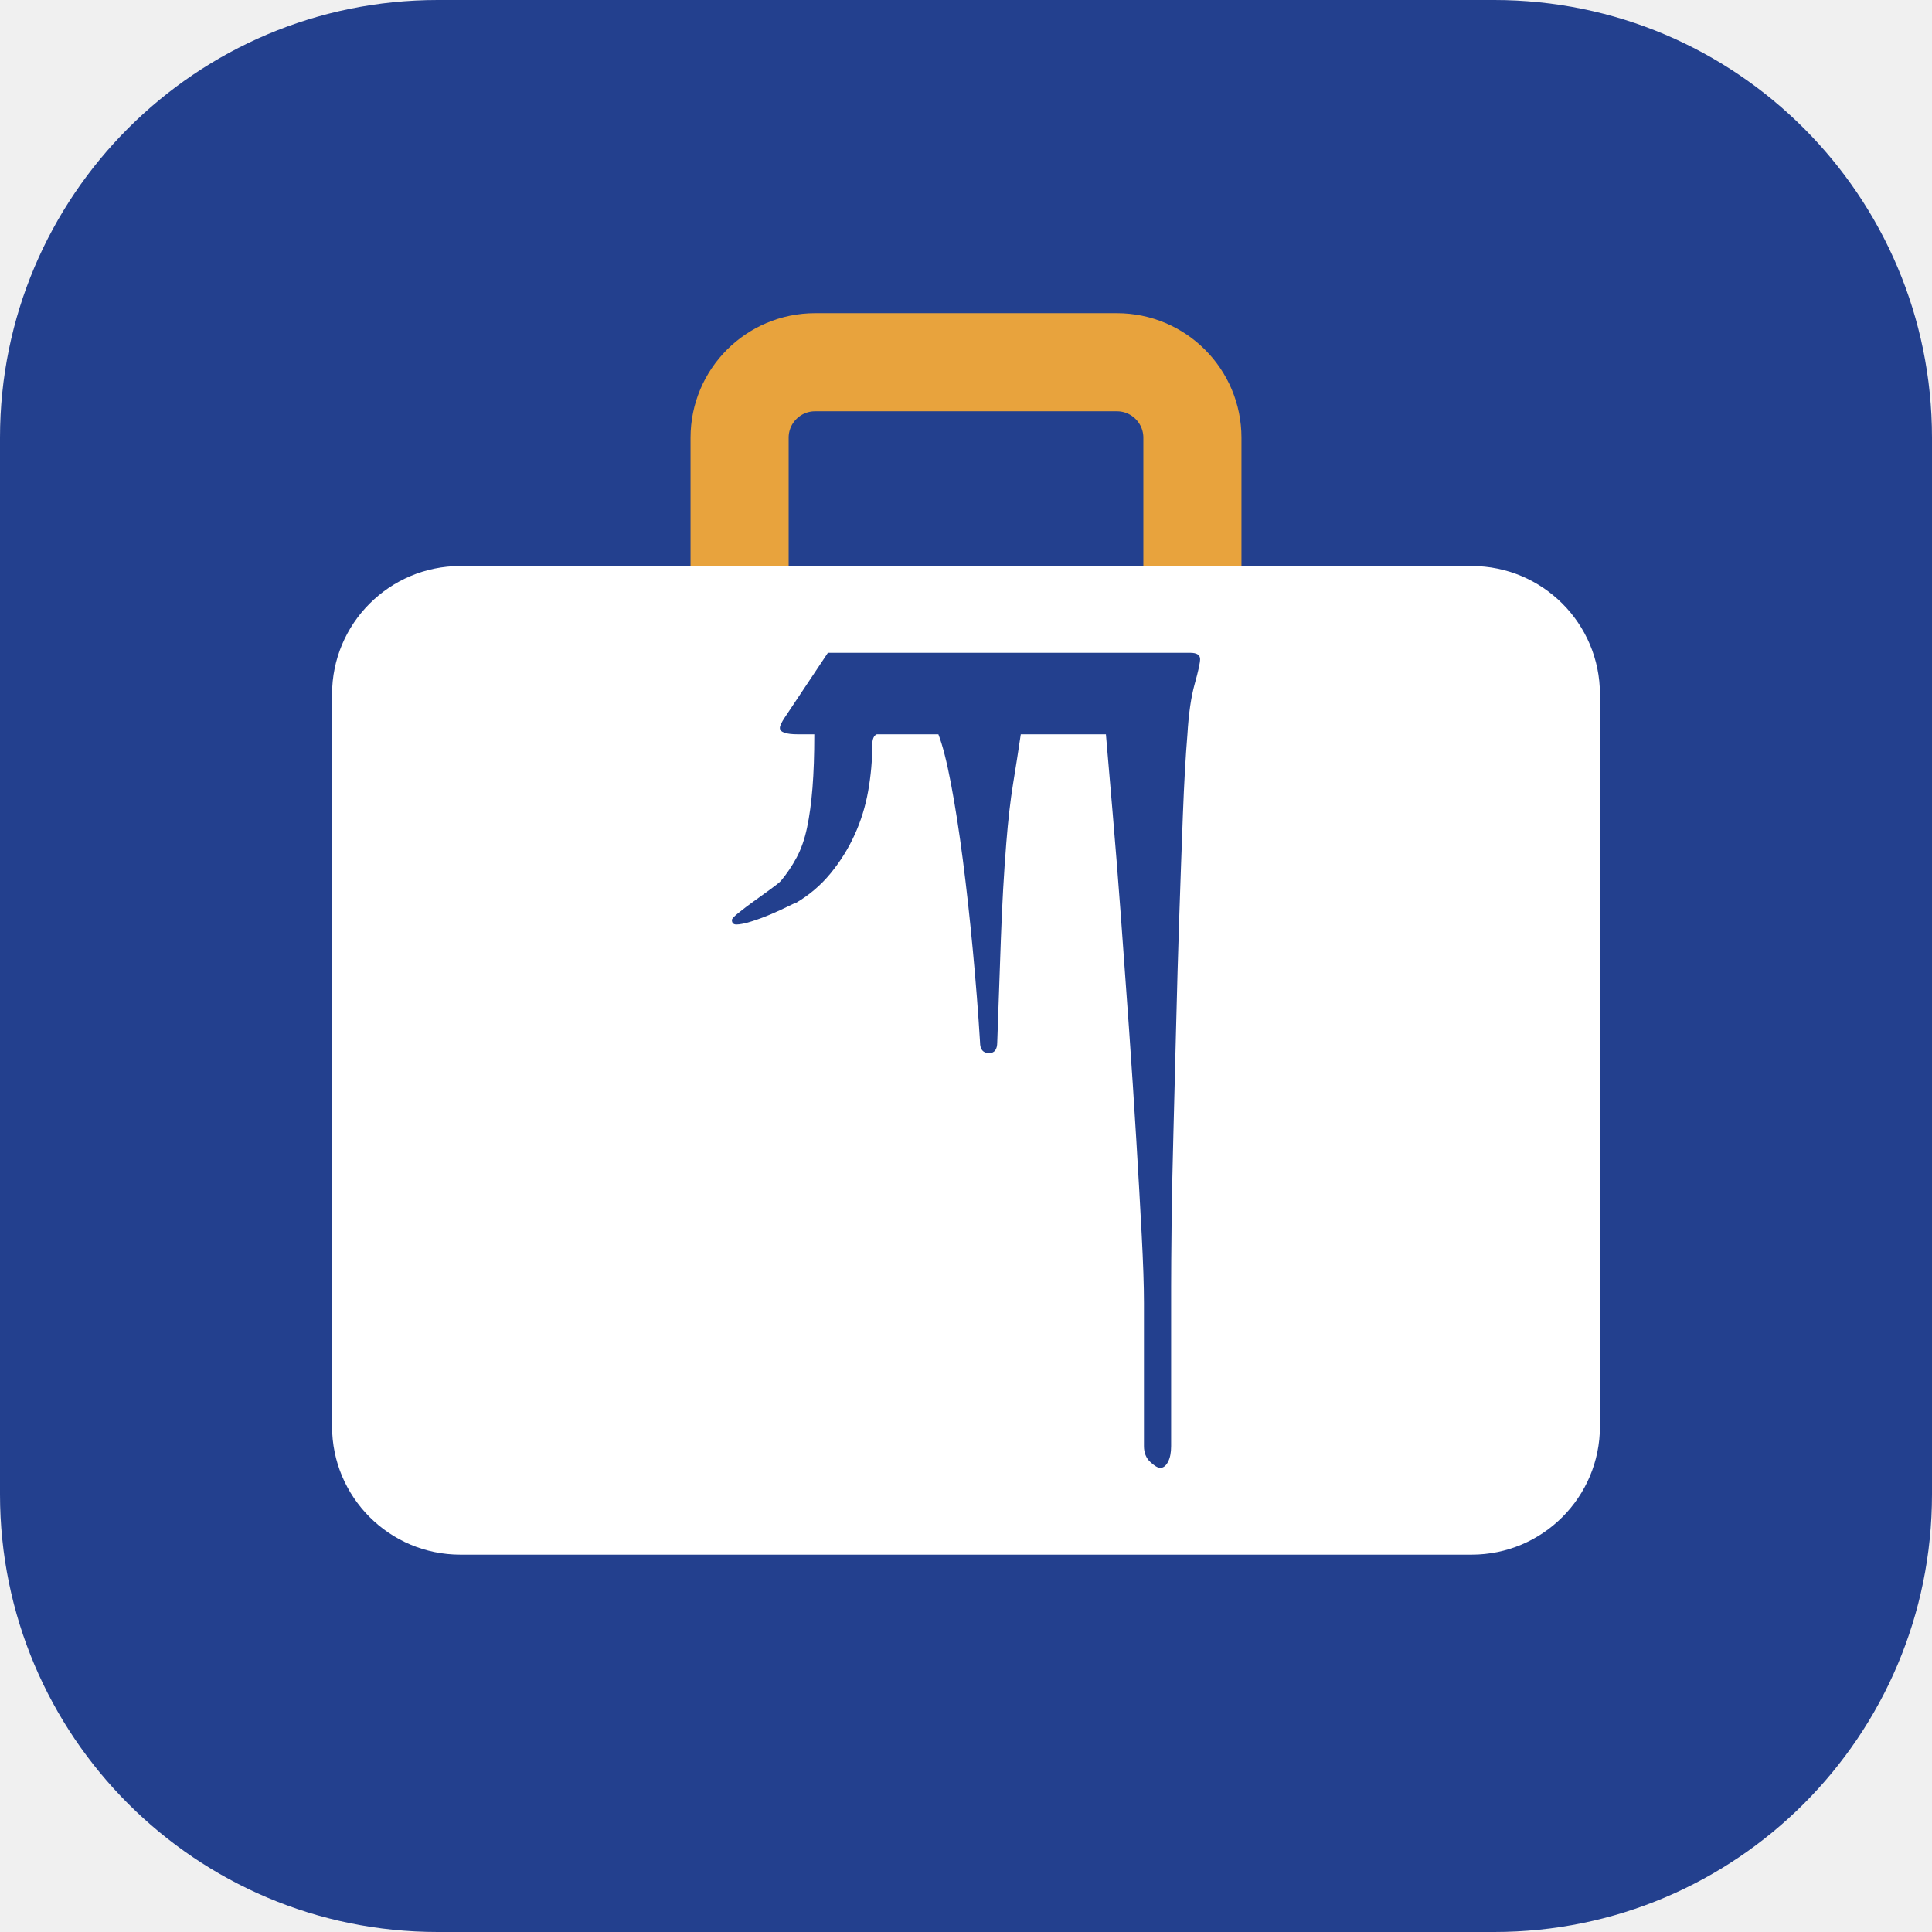
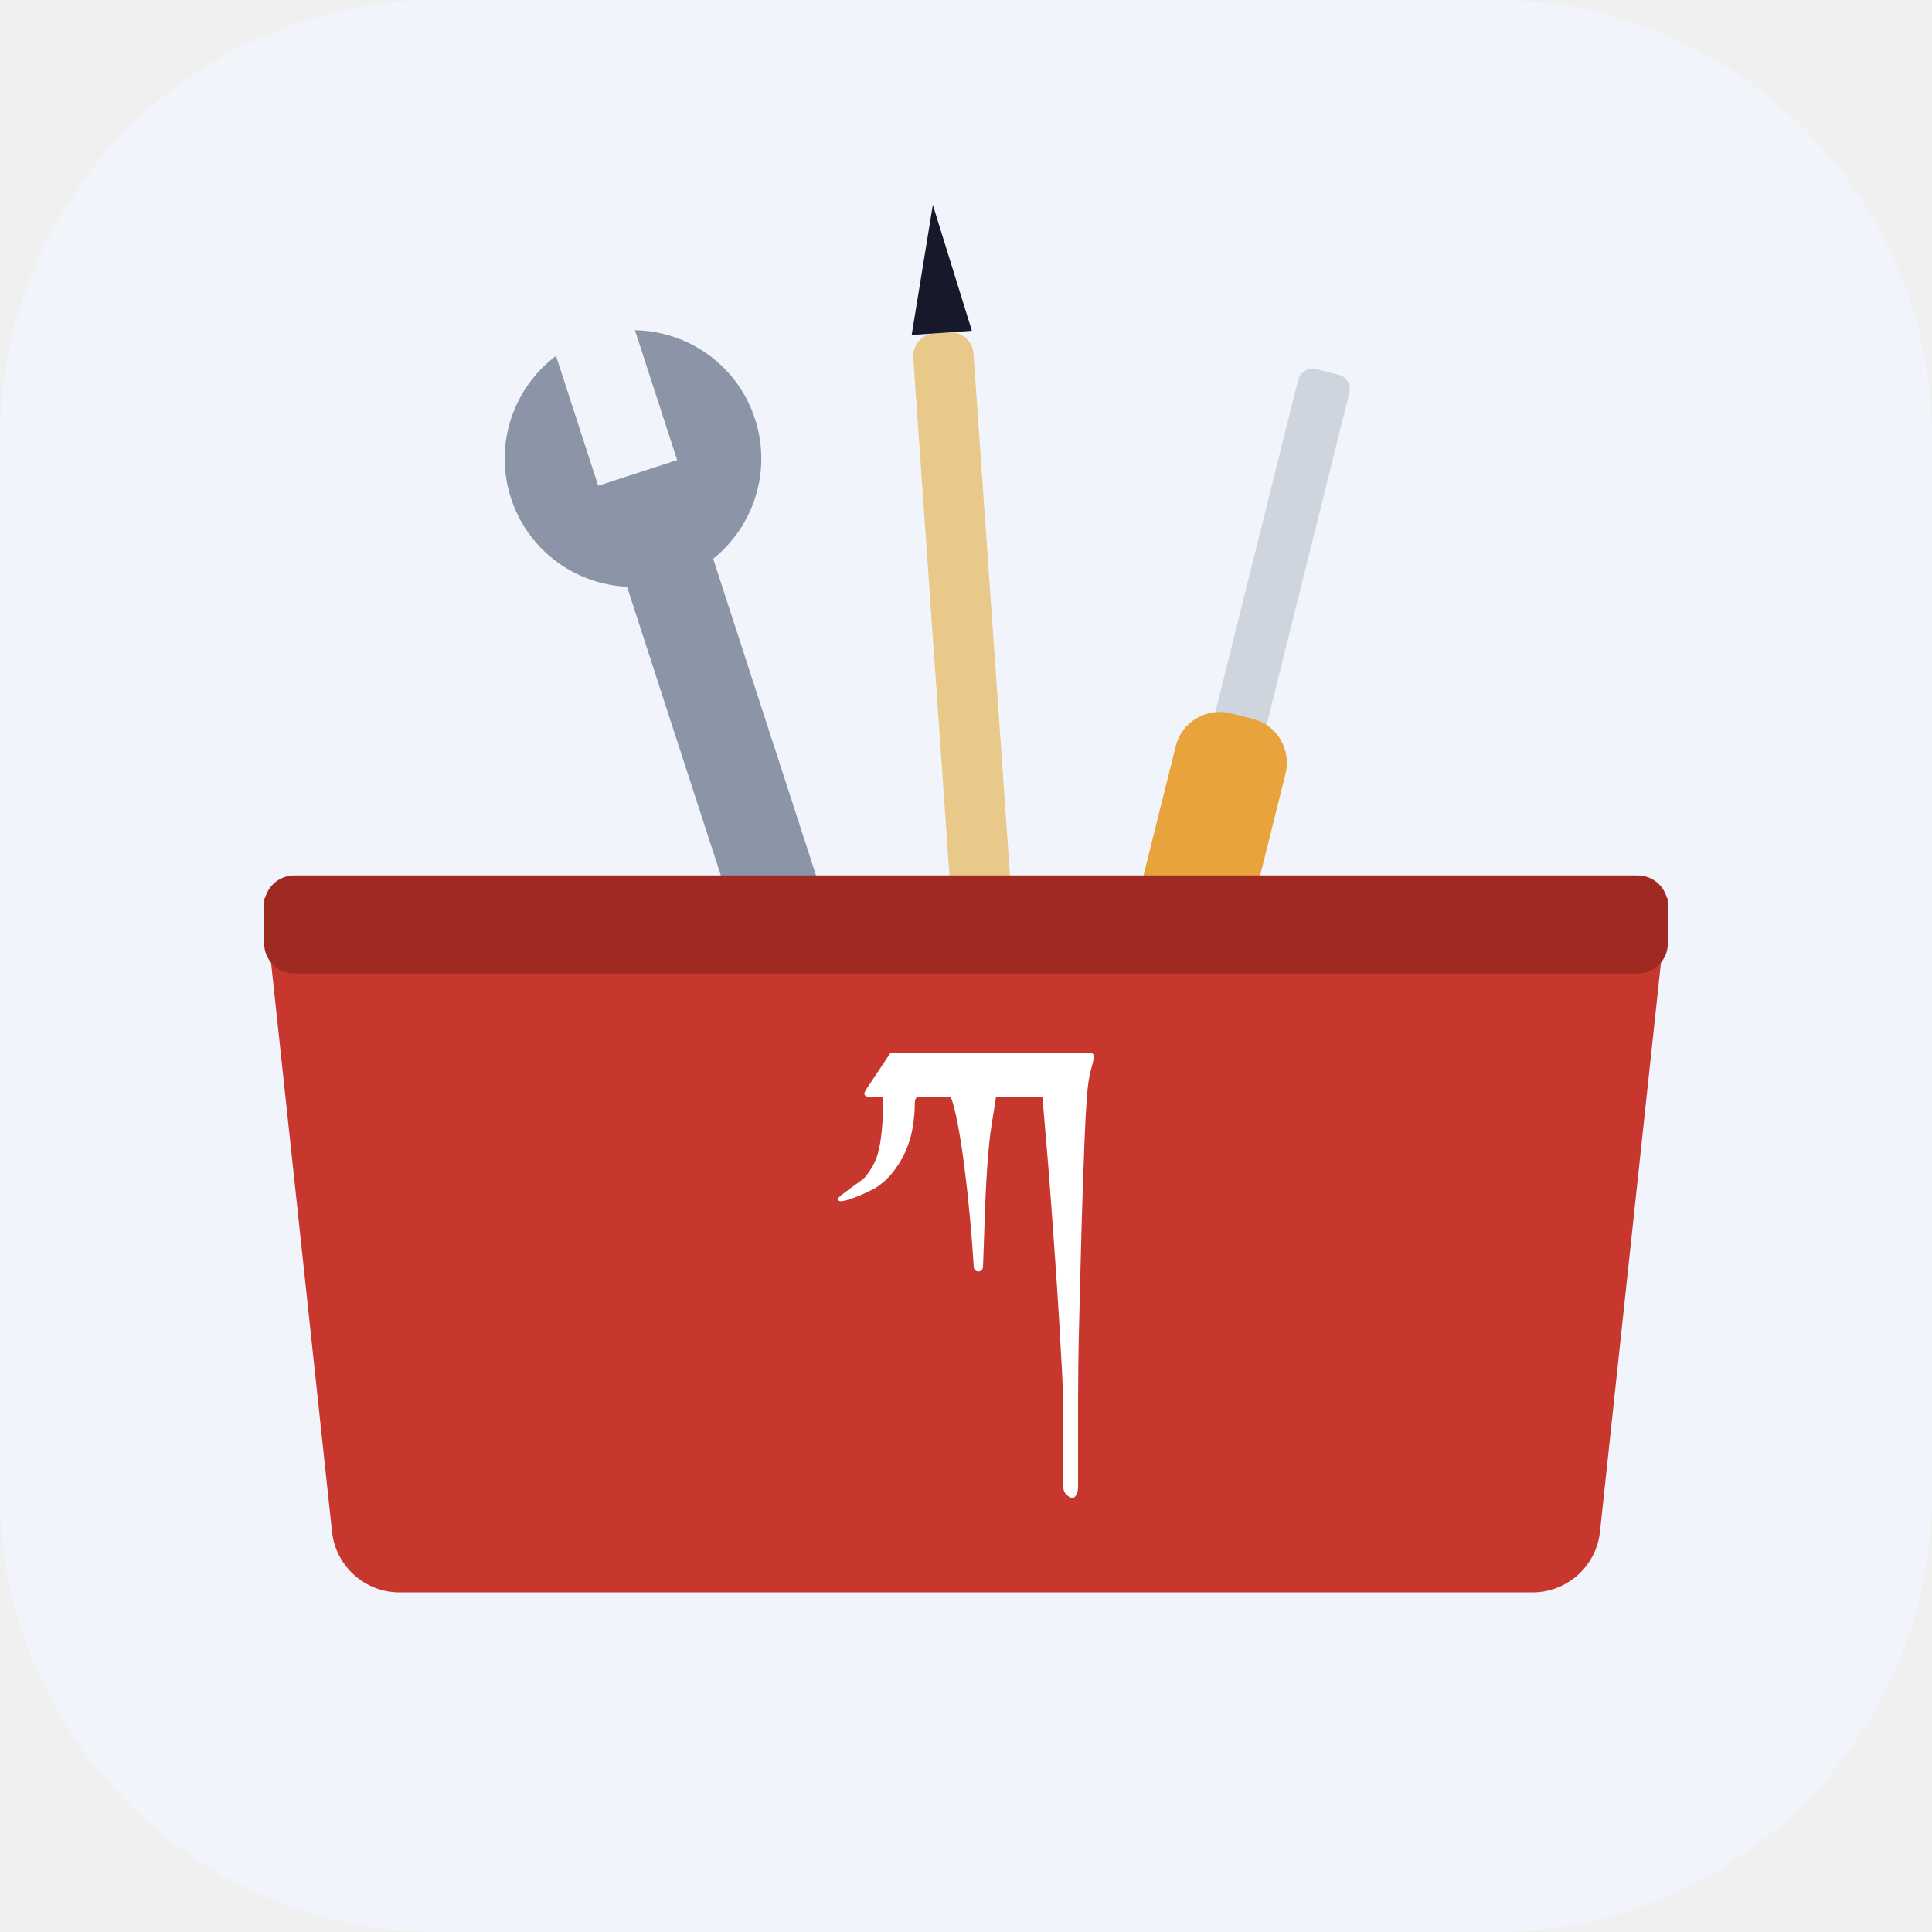
<svg xmlns="http://www.w3.org/2000/svg" viewBox="0 0 512 512">
-   <rect width="512" height="512" rx="116" fill="#23408e" />
-   <path d="M196 150v-34a20 20 0 0 1 20-20h80a20 20 0 0 1 20 20v34" fill="none" stroke="#e8a33d" stroke-width="26" />
-   <rect x="88" y="150" width="336" height="262" rx="34" fill="#fff" />
-   <path transform="translate(256 281) scale(0.24 -0.24) translate(-241.5 -306)" fill="#23408e" d="M489 756Q500 756 500 749Q500 743 494.0 721.5Q488 700 486 666Q483 630 481.0 577.5Q479 525 477.0 465.0Q475 405 473.5 342.5Q472 280 470.5 224.5Q469 169 468.5 124.5Q468 80 468 56V-120Q468 -131 464.5 -137.5Q461 -144 456 -144Q452 -144 445.0 -137.5Q438 -131 438 -120V38Q438 66 435.5 113.5Q433 161 429.5 219.0Q426 277 421.5 341.0Q417 405 412.5 465.5Q408 526 403.5 578.5Q399 631 396 666H302Q298 639 293.5 611.5Q289 584 286 546Q282 496 280.0 439.5Q278 383 276 326Q276 314 267 314Q257 314 257 326Q254 375 249.0 428.0Q244 481 238.0 527.5Q232 574 225.0 611.0Q218 648 211 666H143Q138 664 138 654Q138 629 133.5 603.5Q129 578 118.5 555.0Q108 532 92.0 512.5Q76 493 54 480Q53 480 45.0 476.0Q37 472 26.5 467.5Q16 463 5.0 459.5Q-6 456 -12 456Q-17 456 -17 461Q-17 463 -9.5 469.0Q-2 475 7.0 481.5Q16 488 25.0 494.5Q34 501 37 504Q47 516 54.5 530.0Q62 544 66.0 563.0Q70 582 72.0 607.0Q74 632 74 666H56Q36 666 36 673Q36 675 37.5 678.0Q39 681 41 684L89 756Z" />
+   <rect width="512" height="512" rx="116" fill="#f2f4fb" />
+   <g transform="rotate(-18 190 190)">
+     <rect x="178" y="120" width="24" height="170" rx="12" fill="#8b95a7" />
+     <circle cx="190" cy="118" r="34" fill="#8b95a7" />
+     <rect x="179" y="78" width="22" height="44" fill="#f2f4fb" />
+   </g>
+   <g transform="rotate(14 330 190)">
+     <rect x="322" y="96" width="14" height="110" rx="4" fill="#cfd5df" />
+     <rect x="314" y="190" width="30" height="100" rx="12" fill="#e8a33d" />
+   </g>
+   <g transform="rotate(-4 256 180)">
+     <rect x="248" y="88" width="16" height="190" rx="6" fill="#e9c98a" />
+     <path d="M248 88l8-34 8 34z" fill="#17192b" />
+   </g>
+   <path d="M70 238h372l-18 168a18 18 0 0 1-18 16H106a18 18 0 0 1-18-16z" fill="#c8372d" />
+   <rect x="70" y="232" width="372" height="26" rx="8" fill="#9e2a22" />
+   <path transform="translate(256 338) scale(0.1311111 -0.1311111) translate(-241.5 -306)" fill="#ffffff" d="M489 756Q500 756 500 749Q500 743 494.0 721.5Q488 700 486 666Q483 630 481.0 577.5Q479 525 477.0 465.0Q475 405 473.5 342.5Q472 280 470.5 224.5Q469 169 468.5 124.5Q468 80 468 56V-120Q468 -131 464.5 -137.5Q461 -144 456 -144Q452 -144 445.0 -137.5Q438 -131 438 -120V38Q438 66 435.5 113.5Q433 161 429.5 219.0Q426 277 421.5 341.0Q417 405 412.5 465.5Q408 526 403.5 578.5Q399 631 396 666H302Q298 639 293.5 611.5Q289 584 286 546Q282 496 280.0 439.5Q278 383 276 326Q276 314 267 314Q257 314 257 326Q254 375 249.0 428.0Q244 481 238.0 527.5Q232 574 225.0 611.0Q218 648 211 666H143Q138 664 138 654Q138 629 133.5 603.5Q129 578 118.5 555.0Q108 532 92.0 512.5Q76 493 54 480Q53 480 45.0 476.0Q37 472 26.5 467.5Q16 463 5.0 459.5Q-6 456 -12 456Q-17 456 -17 461Q-17 463 -9.5 469.0Q-2 475 7.0 481.5Q16 488 25.0 494.5Q34 501 37 504Q47 516 54.5 530.0Q62 544 66.0 563.0Q70 582 72.0 607.0Q74 632 74 666H56Q36 666 36 673Q36 675 37.5 678.0Q39 681 41 684L89 756Z" />
</svg>
